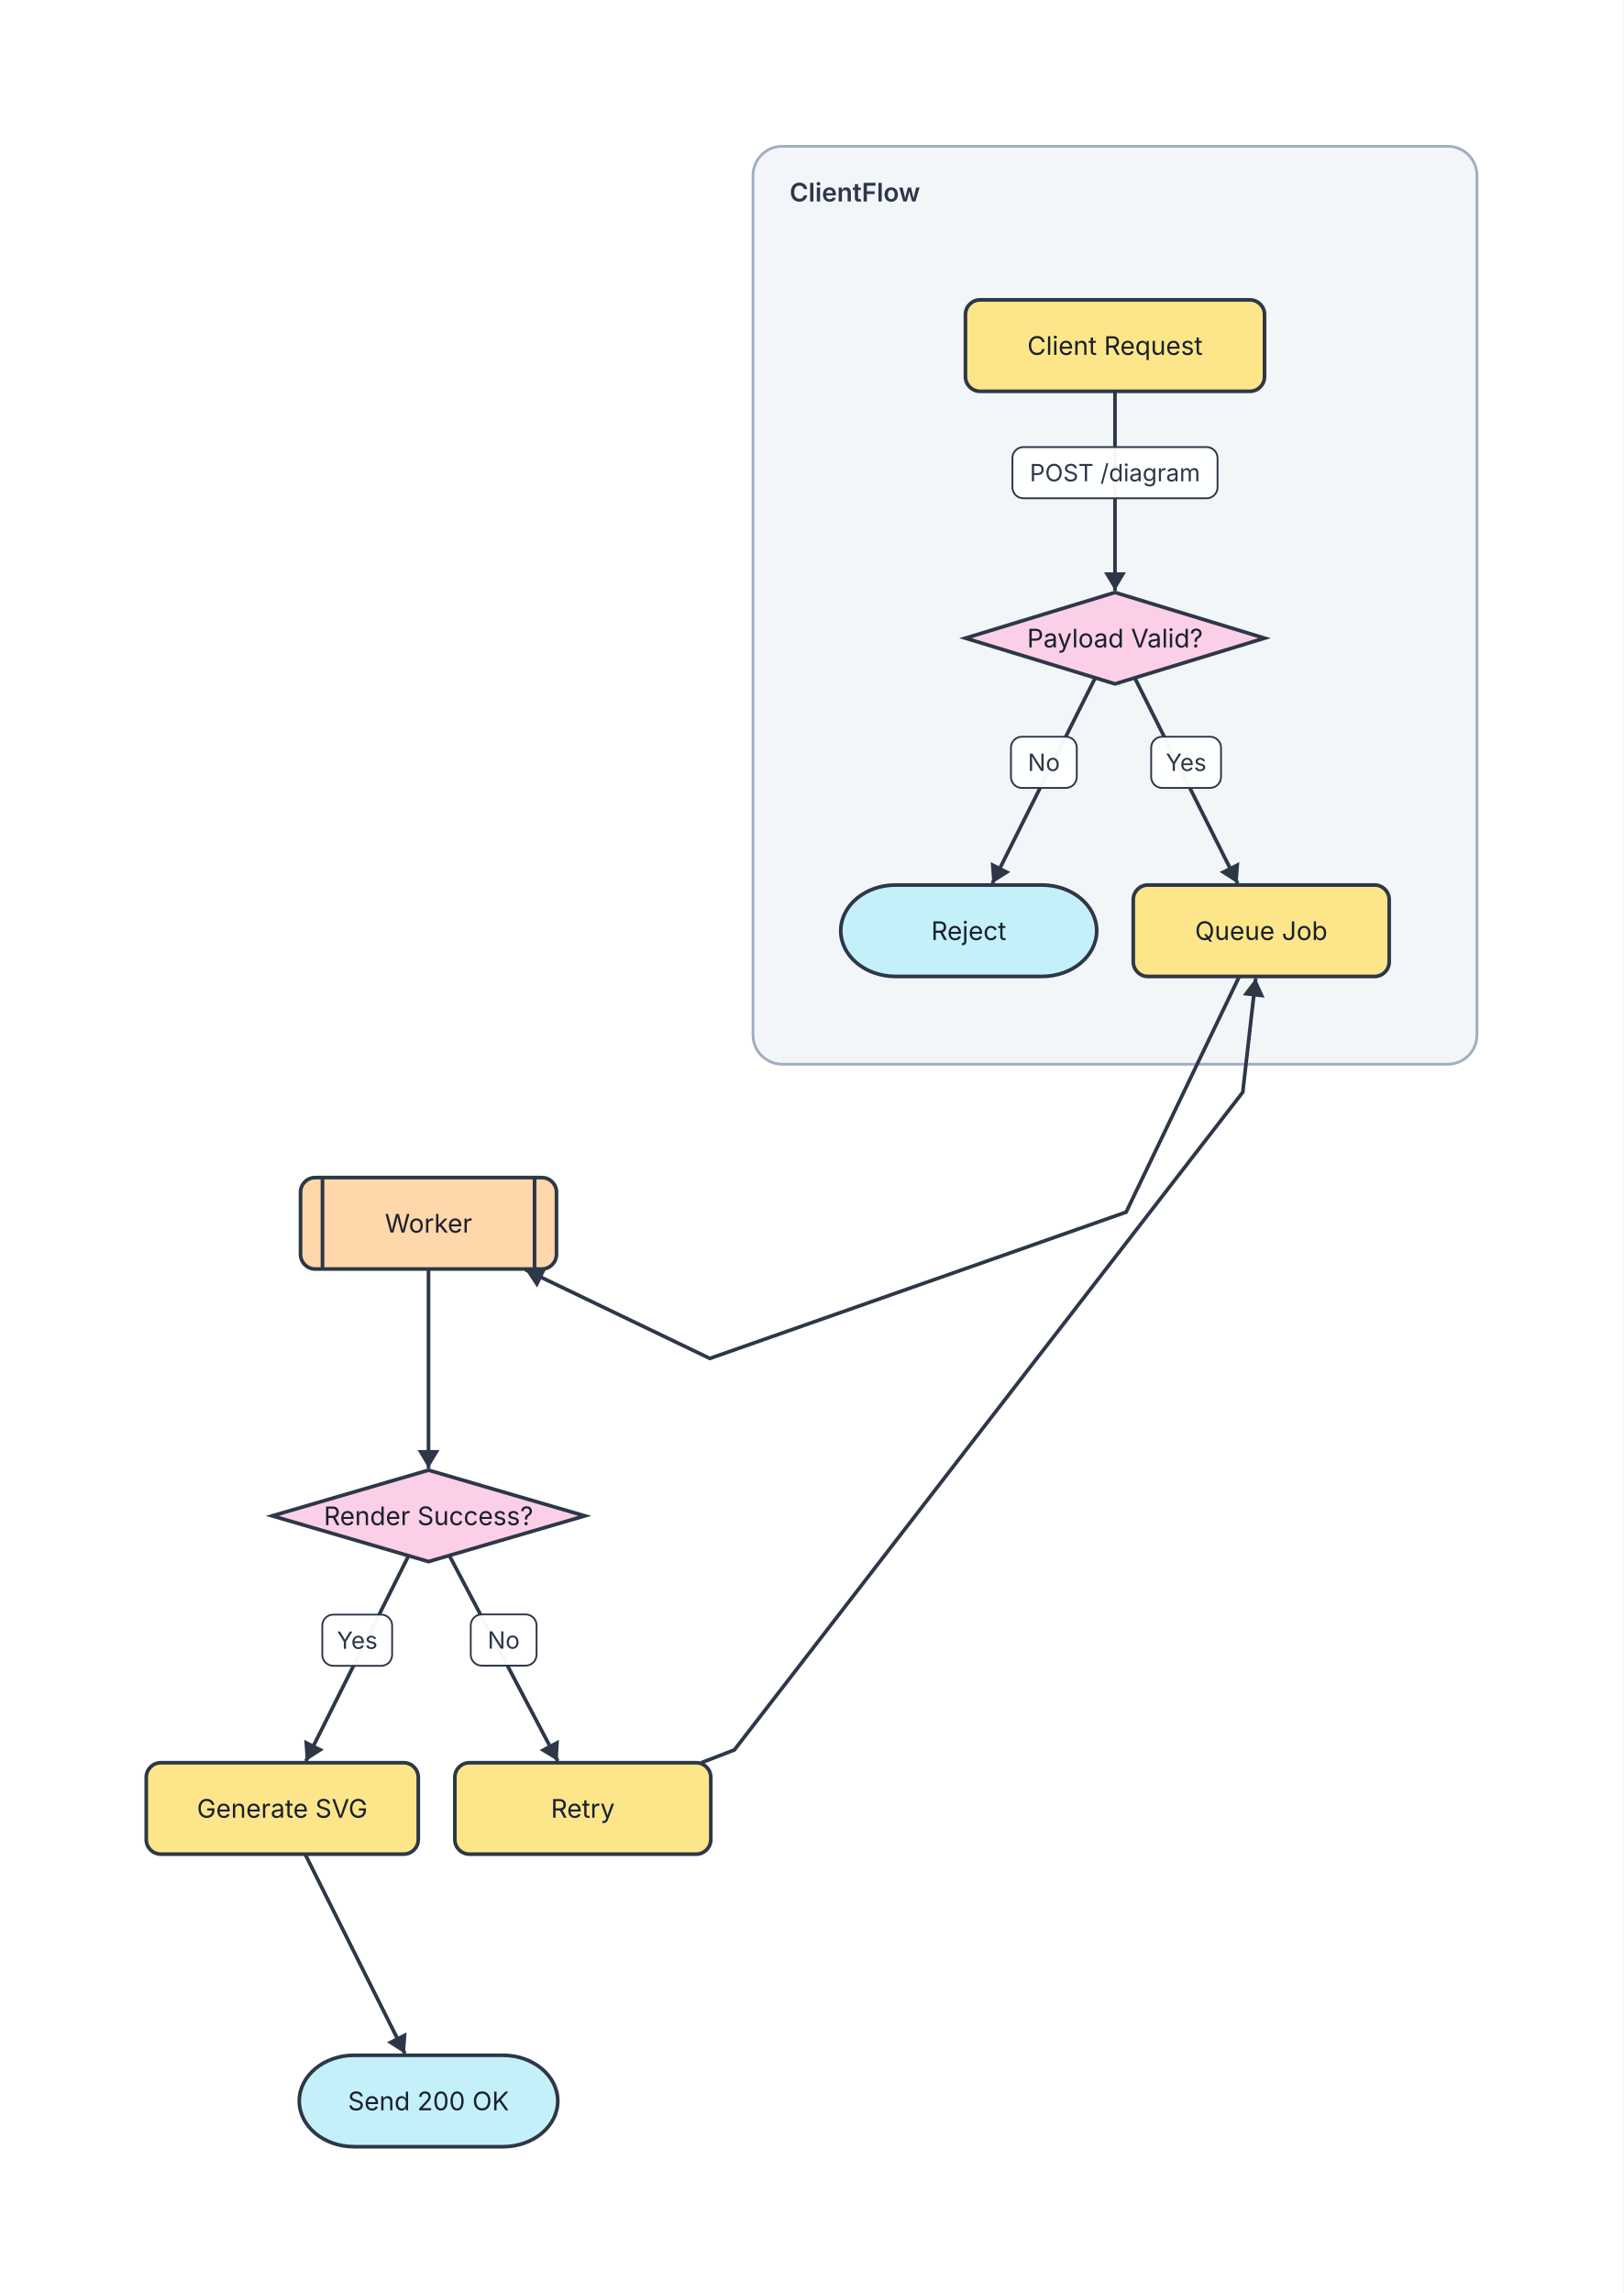
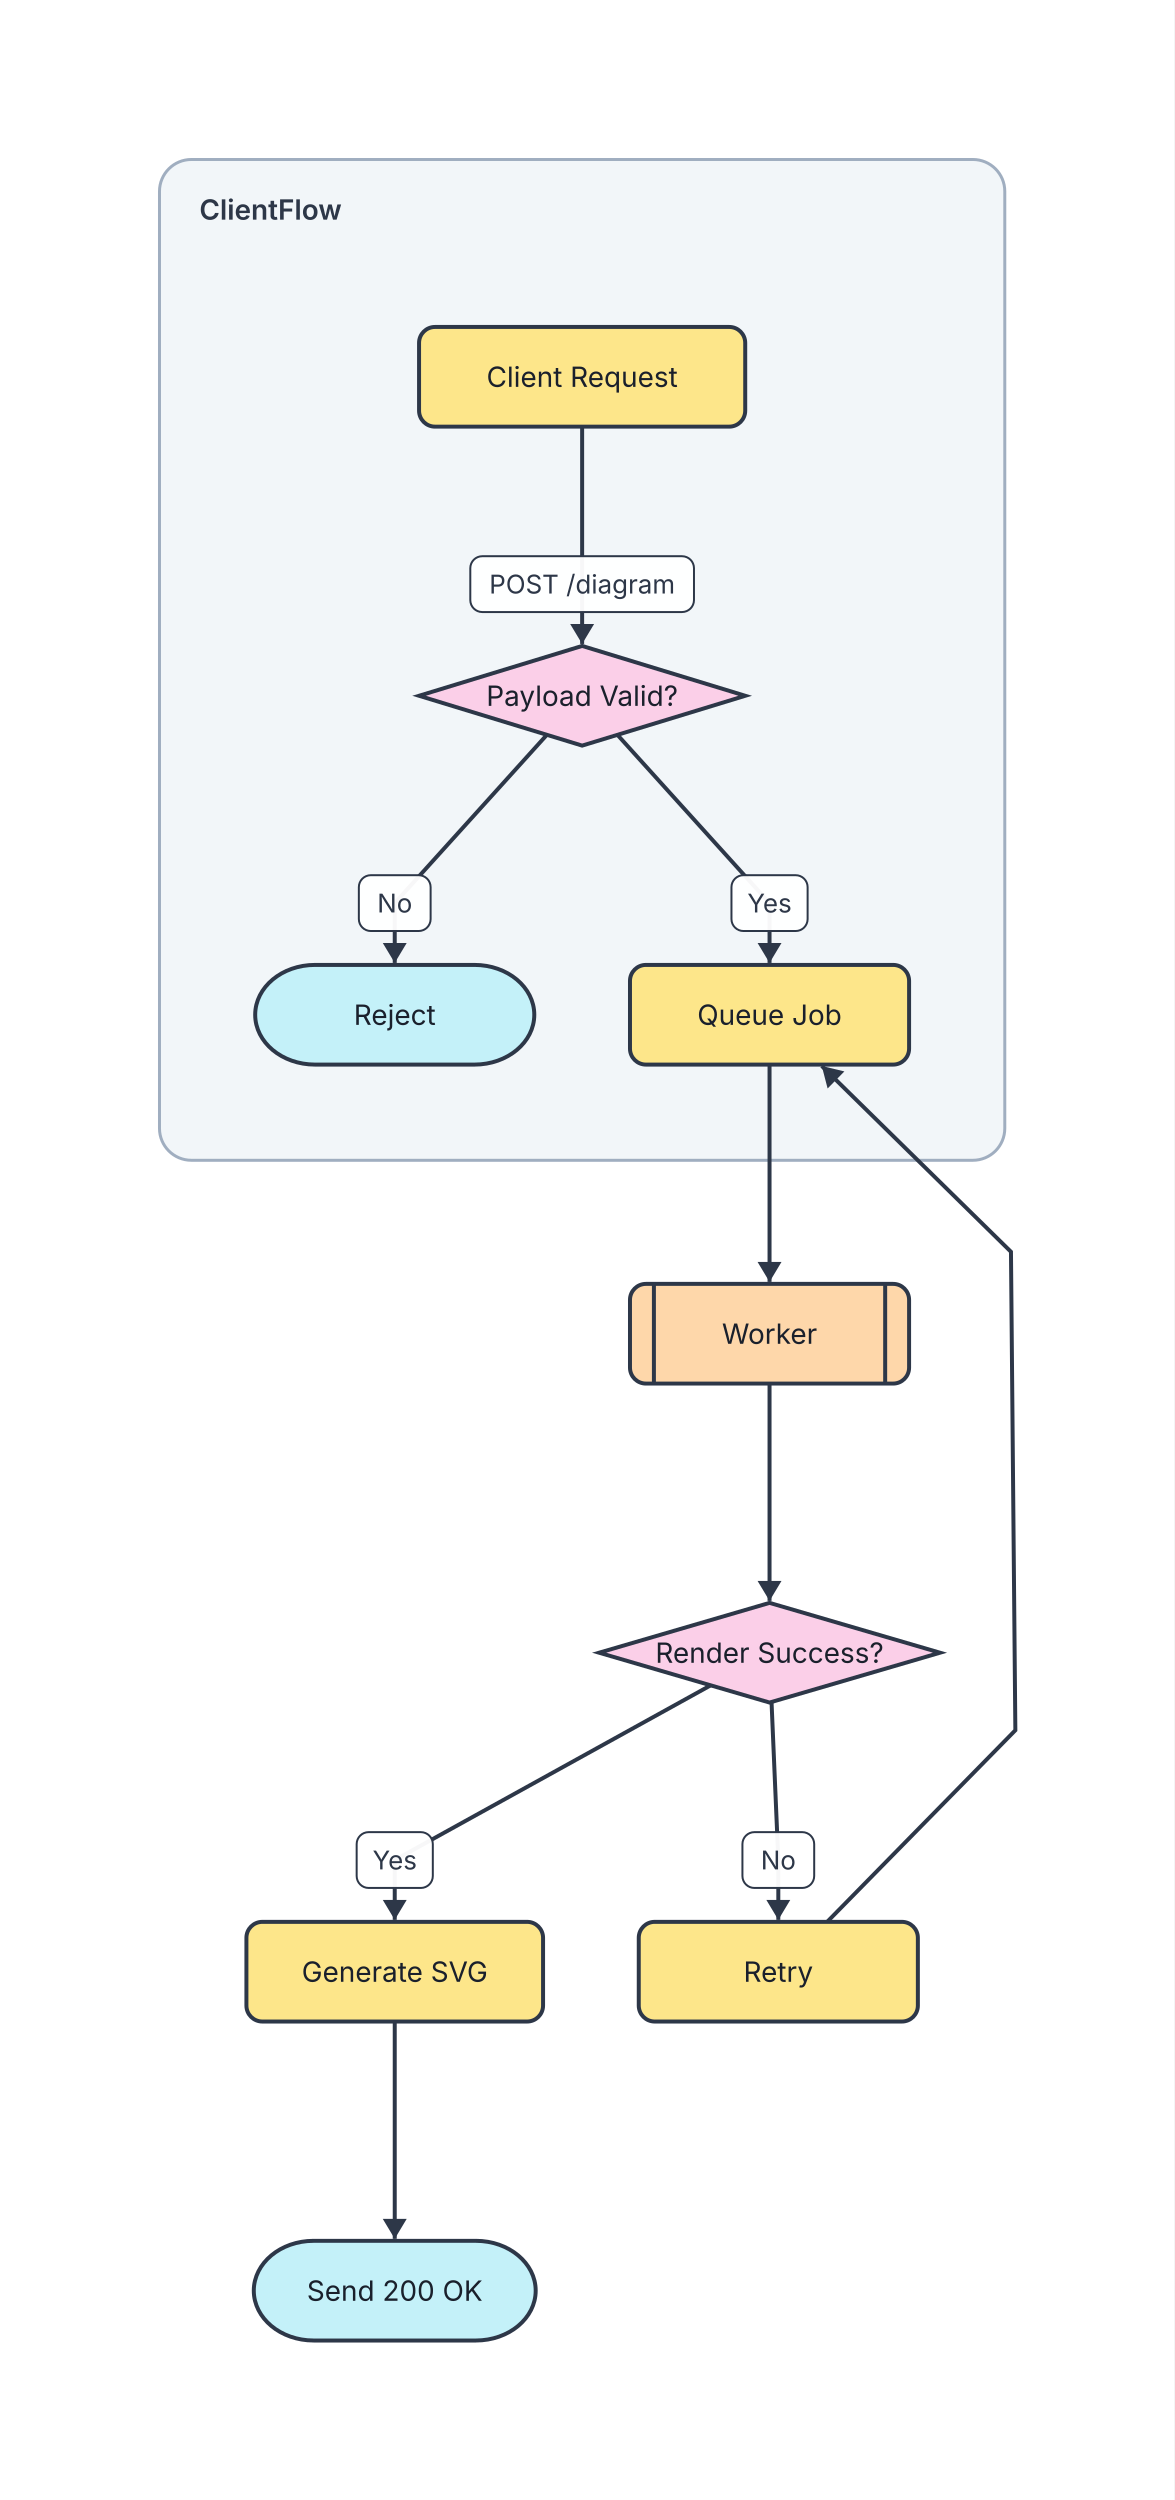
- <svg xmlns="http://www.w3.org/2000/svg" width="888" height="1254" viewBox="0 0 888 1254" font-family="Inter, system-ui, sans-serif">
+ <svg xmlns="http://www.w3.org/2000/svg" width="589" height="1254" viewBox="0 0 589 1254" font-family="Inter, system-ui, sans-serif">
  <defs>
    <marker id="arrow-end" markerWidth="8" markerHeight="8" refX="6" refY="4" orient="auto" markerUnits="strokeWidth">
      <path d="M1,1 L6,4 L1,7 z" fill="context-stroke" />
    </marker>
    <marker id="arrow-start" markerWidth="8" markerHeight="8" refX="2" refY="4" orient="auto" markerUnits="strokeWidth">
      <path d="M7,1 L2,4 L7,7 z" fill="context-stroke" />
    </marker>
  </defs>
  <rect width="100%" height="100%" fill="white" />
  <g class="subgraph" data-id="ClientFlow">
-     <rect x="411.9" y="80.0" width="396.0" height="502.0" rx="16" ry="16" fill="#edf2f7" fill-opacity="0.7" stroke="#a0aec0" stroke-width="1.5" />
-     <text x="431.9" y="100.0" fill="#2d3748" font-size="14" font-weight="600" text-anchor="start" dominant-baseline="hanging">ClientFlow</text>
+     <rect x="80.0" y="80.0" width="424.0" height="502.0" rx="16" ry="16" fill="#edf2f7" fill-opacity="0.7" stroke="#a0aec0" stroke-width="1.5" />
+     <text x="100.0" y="100.0" fill="#2d3748" font-size="14" font-weight="600" text-anchor="start" dominant-baseline="hanging">ClientFlow</text>
  </g>
  <g class="edge" data-id="A --&gt; B">
-     <line x1="609.9" y1="214.0" x2="609.9" y2="323.0" stroke="#2d3748" stroke-width="2" marker-end="url(#arrow-end)" />
+     <polyline points="292.0,214.0 292.0,293.0 292.0,323.0" fill="none" stroke="#2d3748" stroke-width="2" marker-end="url(#arrow-end)" />
    <g pointer-events="none">
-       <rect x="553.8" y="244.5" width="112.2" height="28.0" rx="6" ry="6" fill="white" fill-opacity="0.96" stroke="#2d3748" stroke-width="1" />
-       <text x="609.9" y="258.5" fill="#2d3748" font-size="13" text-anchor="middle" dominant-baseline="middle" xml:space="preserve">POST /diagram</text>
+       <rect x="235.9" y="279.0" width="112.2" height="28.0" rx="6" ry="6" fill="white" fill-opacity="0.96" stroke="#2d3748" stroke-width="1" />
+       <text x="292.0" y="293.0" fill="#2d3748" font-size="13" text-anchor="middle" dominant-baseline="middle" xml:space="preserve">POST /diagram</text>
    </g>
  </g>
  <g class="edge" data-id="B --&gt; C">
-     <line x1="599.1" y1="370.7" x2="542.8" y2="483.1" stroke="#2d3748" stroke-width="2" marker-end="url(#arrow-end)" />
+     <polyline points="274.3,368.6 198.0,453.0 198.0,483.0" fill="none" stroke="#2d3748" stroke-width="2" marker-end="url(#arrow-end)" />
    <g pointer-events="none">
-       <rect x="553.0" y="402.9" width="36.0" height="28.0" rx="6" ry="6" fill="white" fill-opacity="0.96" stroke="#2d3748" stroke-width="1" />
-       <text x="571.0" y="416.9" fill="#2d3748" font-size="13" text-anchor="middle" dominant-baseline="middle" xml:space="preserve">No</text>
+       <rect x="180.0" y="439.0" width="36.0" height="28.0" rx="6" ry="6" fill="white" fill-opacity="0.96" stroke="#2d3748" stroke-width="1" />
+       <text x="198.0" y="453.0" fill="#2d3748" font-size="13" text-anchor="middle" dominant-baseline="middle" xml:space="preserve">No</text>
    </g>
  </g>
  <g class="edge" data-id="B --&gt; D">
-     <line x1="620.7" y1="370.7" x2="677.0" y2="483.1" stroke="#2d3748" stroke-width="2" marker-end="url(#arrow-end)" />
+     <polyline points="309.7,368.6 386.0,453.0 386.0,483.0" fill="none" stroke="#2d3748" stroke-width="2" marker-end="url(#arrow-end)" />
    <g pointer-events="none">
-       <rect x="629.7" y="402.9" width="38.2" height="28.0" rx="6" ry="6" fill="white" fill-opacity="0.96" stroke="#2d3748" stroke-width="1" />
-       <text x="648.8" y="416.9" fill="#2d3748" font-size="13" text-anchor="middle" dominant-baseline="middle" xml:space="preserve">Yes</text>
+       <rect x="366.9" y="439.0" width="38.2" height="28.0" rx="6" ry="6" fill="white" fill-opacity="0.96" stroke="#2d3748" stroke-width="1" />
+       <text x="386.0" y="453.0" fill="#2d3748" font-size="13" text-anchor="middle" dominant-baseline="middle" xml:space="preserve">Yes</text>
    </g>
  </g>
  <g class="edge" data-id="D --&gt; E">
-     <polyline points="677.9,534.0 616.0,662.9 502.2,702.9 388.3,742.9 287.4,694.4" fill="none" stroke="#2d3748" stroke-width="2" marker-end="url(#arrow-end)" />
+     <line x1="386.0" y1="534.0" x2="386.0" y2="643.0" stroke="#2d3748" stroke-width="2" marker-end="url(#arrow-end)" />
  </g>
  <g class="edge" data-id="E --&gt; F">
-     <line x1="234.4" y1="694.0" x2="234.4" y2="803.0" stroke="#2d3748" stroke-width="2" marker-end="url(#arrow-end)" />
+     <line x1="386.0" y1="694.0" x2="386.0" y2="803.0" stroke="#2d3748" stroke-width="2" marker-end="url(#arrow-end)" />
  </g>
  <g class="edge" data-id="F --&gt; G">
-     <line x1="223.5" y1="850.8" x2="167.3" y2="963.1" stroke="#2d3748" stroke-width="2" marker-end="url(#arrow-end)" />
+     <polyline points="356.4,845.4 198.0,933.0 198.0,963.0" fill="none" stroke="#2d3748" stroke-width="2" marker-end="url(#arrow-end)" />
    <g pointer-events="none">
-       <rect x="176.3" y="883.0" width="38.2" height="28.0" rx="6" ry="6" fill="white" fill-opacity="0.96" stroke="#2d3748" stroke-width="1" />
-       <text x="195.4" y="897.0" fill="#2d3748" font-size="13" text-anchor="middle" dominant-baseline="middle" xml:space="preserve">Yes</text>
+       <rect x="178.9" y="919.0" width="38.2" height="28.0" rx="6" ry="6" fill="white" fill-opacity="0.96" stroke="#2d3748" stroke-width="1" />
+       <text x="198.0" y="933.0" fill="#2d3748" font-size="13" text-anchor="middle" dominant-baseline="middle" xml:space="preserve">Yes</text>
    </g>
  </g>
  <g class="edge" data-id="F --&gt; H">
-     <line x1="245.8" y1="850.7" x2="305.1" y2="963.1" stroke="#2d3748" stroke-width="2" marker-end="url(#arrow-end)" />
+     <polyline points="387.0,853.7 390.4,933.0 390.4,963.0" fill="none" stroke="#2d3748" stroke-width="2" marker-end="url(#arrow-end)" />
    <g pointer-events="none">
-       <rect x="257.5" y="882.9" width="36.0" height="28.0" rx="6" ry="6" fill="white" fill-opacity="0.96" stroke="#2d3748" stroke-width="1" />
-       <text x="275.5" y="896.9" fill="#2d3748" font-size="13" text-anchor="middle" dominant-baseline="middle" xml:space="preserve">No</text>
+       <rect x="372.4" y="919.0" width="36.0" height="28.0" rx="6" ry="6" fill="white" fill-opacity="0.96" stroke="#2d3748" stroke-width="1" />
+       <text x="390.4" y="933.0" fill="#2d3748" font-size="13" text-anchor="middle" dominant-baseline="middle" xml:space="preserve">No</text>
    </g>
  </g>
  <g class="edge" data-id="H --&gt; D">
-     <polyline points="383.6,964.0 401.7,957.0 540.7,777.1 679.8,597.3 686.9,535.0" fill="none" stroke="#2d3748" stroke-width="2" marker-end="url(#arrow-end)" />
+     <polyline points="414.9,964.0 509.3,867.9 508.2,747.9 507.1,627.9 412.2,534.7" fill="none" stroke="#2d3748" stroke-width="2" marker-end="url(#arrow-end)" />
  </g>
  <g class="edge" data-id="G --&gt; I">
-     <line x1="166.9" y1="1014.0" x2="221.5" y2="1123.1" stroke="#2d3748" stroke-width="2" marker-end="url(#arrow-end)" />
+     <line x1="198.0" y1="1014.0" x2="198.0" y2="1123.0" stroke="#2d3748" stroke-width="2" marker-end="url(#arrow-end)" />
  </g>
  <g class="node" data-id="A">
-     <rect x="528.1" y="164.0" width="163.6" height="50.0" rx="8" ry="8" fill="#fde68a" stroke="#2d3748" stroke-width="2" />
-     <text x="609.9" y="189.0" fill="#1a202c" font-size="14" text-anchor="middle" dominant-baseline="middle">Client Request</text>
+     <rect x="210.2" y="164.0" width="163.6" height="50.0" rx="8" ry="8" fill="#fde68a" stroke="#2d3748" stroke-width="2" />
+     <text x="292.0" y="189.0" fill="#1a202c" font-size="14" text-anchor="middle" dominant-baseline="middle">Client Request</text>
  </g>
  <g class="node" data-id="B">
-     <polygon points="609.9,324.0 691.7,349.0 609.9,374.0 528.1,349.0" fill="#fbcfe8" stroke="#2d3748" stroke-width="2" />
-     <text x="609.9" y="349.0" fill="#1a202c" font-size="14" text-anchor="middle" dominant-baseline="middle">Payload Valid?</text>
+     <polygon points="292.0,324.0 373.8,349.0 292.0,374.0 210.2,349.0" fill="#fbcfe8" stroke="#2d3748" stroke-width="2" />
+     <text x="292.0" y="349.0" fill="#1a202c" font-size="14" text-anchor="middle" dominant-baseline="middle">Payload Valid?</text>
  </g>
  <g class="node" data-id="C">
-     <rect x="459.9" y="484.0" width="140.0" height="50.0" rx="30" ry="30" fill="#c4f1f9" stroke="#2d3748" stroke-width="2" />
-     <text x="529.9" y="509.0" fill="#1a202c" font-size="14" text-anchor="middle" dominant-baseline="middle">Reject</text>
+     <rect x="128.0" y="484.0" width="140.0" height="50.0" rx="30" ry="30" fill="#c4f1f9" stroke="#2d3748" stroke-width="2" />
+     <text x="198.0" y="509.0" fill="#1a202c" font-size="14" text-anchor="middle" dominant-baseline="middle">Reject</text>
  </g>
  <g class="node" data-id="D">
-     <rect x="619.9" y="484.0" width="140.0" height="50.0" rx="8" ry="8" fill="#fde68a" stroke="#2d3748" stroke-width="2" />
-     <text x="689.9" y="509.0" fill="#1a202c" font-size="14" text-anchor="middle" dominant-baseline="middle">Queue Job</text>
+     <rect x="316.0" y="484.0" width="140.0" height="50.0" rx="8" ry="8" fill="#fde68a" stroke="#2d3748" stroke-width="2" />
+     <text x="386.0" y="509.0" fill="#1a202c" font-size="14" text-anchor="middle" dominant-baseline="middle">Queue Job</text>
  </g>
  <g class="node" data-id="E">
-     <rect x="164.4" y="644.0" width="140.0" height="50.0" rx="8" ry="8" fill="#fed7aa" stroke="#2d3748" stroke-width="2" />
-     <line x1="176.4" y1="644.0" x2="176.4" y2="694.0" stroke="#2d3748" stroke-width="2" />
-     <line x1="292.4" y1="644.0" x2="292.4" y2="694.0" stroke="#2d3748" stroke-width="2" />
-     <text x="234.4" y="669.0" fill="#1a202c" font-size="14" text-anchor="middle" dominant-baseline="middle">Worker</text>
+     <rect x="316.0" y="644.0" width="140.0" height="50.0" rx="8" ry="8" fill="#fed7aa" stroke="#2d3748" stroke-width="2" />
+     <line x1="328.0" y1="644.0" x2="328.0" y2="694.0" stroke="#2d3748" stroke-width="2" />
+     <line x1="444.0" y1="644.0" x2="444.0" y2="694.0" stroke="#2d3748" stroke-width="2" />
+     <text x="386.0" y="669.0" fill="#1a202c" font-size="14" text-anchor="middle" dominant-baseline="middle">Worker</text>
  </g>
  <g class="node" data-id="F">
-     <polygon points="234.4,804.0 319.9,829.0 234.4,854.0 148.9,829.0" fill="#fbcfe8" stroke="#2d3748" stroke-width="2" />
-     <text x="234.4" y="829.0" fill="#1a202c" font-size="14" text-anchor="middle" dominant-baseline="middle">Render Success?</text>
+     <polygon points="386.0,804.0 471.5,829.0 386.0,854.0 300.5,829.0" fill="#fbcfe8" stroke="#2d3748" stroke-width="2" />
+     <text x="386.0" y="829.0" fill="#1a202c" font-size="14" text-anchor="middle" dominant-baseline="middle">Render Success?</text>
  </g>
  <g class="node" data-id="G">
-     <rect x="80.0" y="964.0" width="148.8" height="50.0" rx="8" ry="8" fill="#fde68a" stroke="#2d3748" stroke-width="2" />
-     <text x="154.4" y="989.0" fill="#1a202c" font-size="14" text-anchor="middle" dominant-baseline="middle">Generate SVG</text>
+     <rect x="123.6" y="964.0" width="148.8" height="50.0" rx="8" ry="8" fill="#fde68a" stroke="#2d3748" stroke-width="2" />
+     <text x="198.0" y="989.0" fill="#1a202c" font-size="14" text-anchor="middle" dominant-baseline="middle">Generate SVG</text>
  </g>
  <g class="node" data-id="H">
-     <rect x="248.8" y="964.0" width="140.0" height="50.0" rx="8" ry="8" fill="#fde68a" stroke="#2d3748" stroke-width="2" />
-     <text x="318.8" y="989.0" fill="#1a202c" font-size="14" text-anchor="middle" dominant-baseline="middle">Retry</text>
+     <rect x="320.4" y="964.0" width="140.0" height="50.0" rx="8" ry="8" fill="#fde68a" stroke="#2d3748" stroke-width="2" />
+     <text x="390.4" y="989.0" fill="#1a202c" font-size="14" text-anchor="middle" dominant-baseline="middle">Retry</text>
  </g>
  <g class="node" data-id="I">
-     <rect x="163.7" y="1124.0" width="141.4" height="50.0" rx="30" ry="30" fill="#c4f1f9" stroke="#2d3748" stroke-width="2" />
-     <text x="234.4" y="1149.0" fill="#1a202c" font-size="14" text-anchor="middle" dominant-baseline="middle">Send 200 OK</text>
+     <rect x="127.3" y="1124.0" width="141.4" height="50.0" rx="30" ry="30" fill="#c4f1f9" stroke="#2d3748" stroke-width="2" />
+     <text x="198.0" y="1149.0" fill="#1a202c" font-size="14" text-anchor="middle" dominant-baseline="middle">Send 200 OK</text>
  </g>
</svg>
